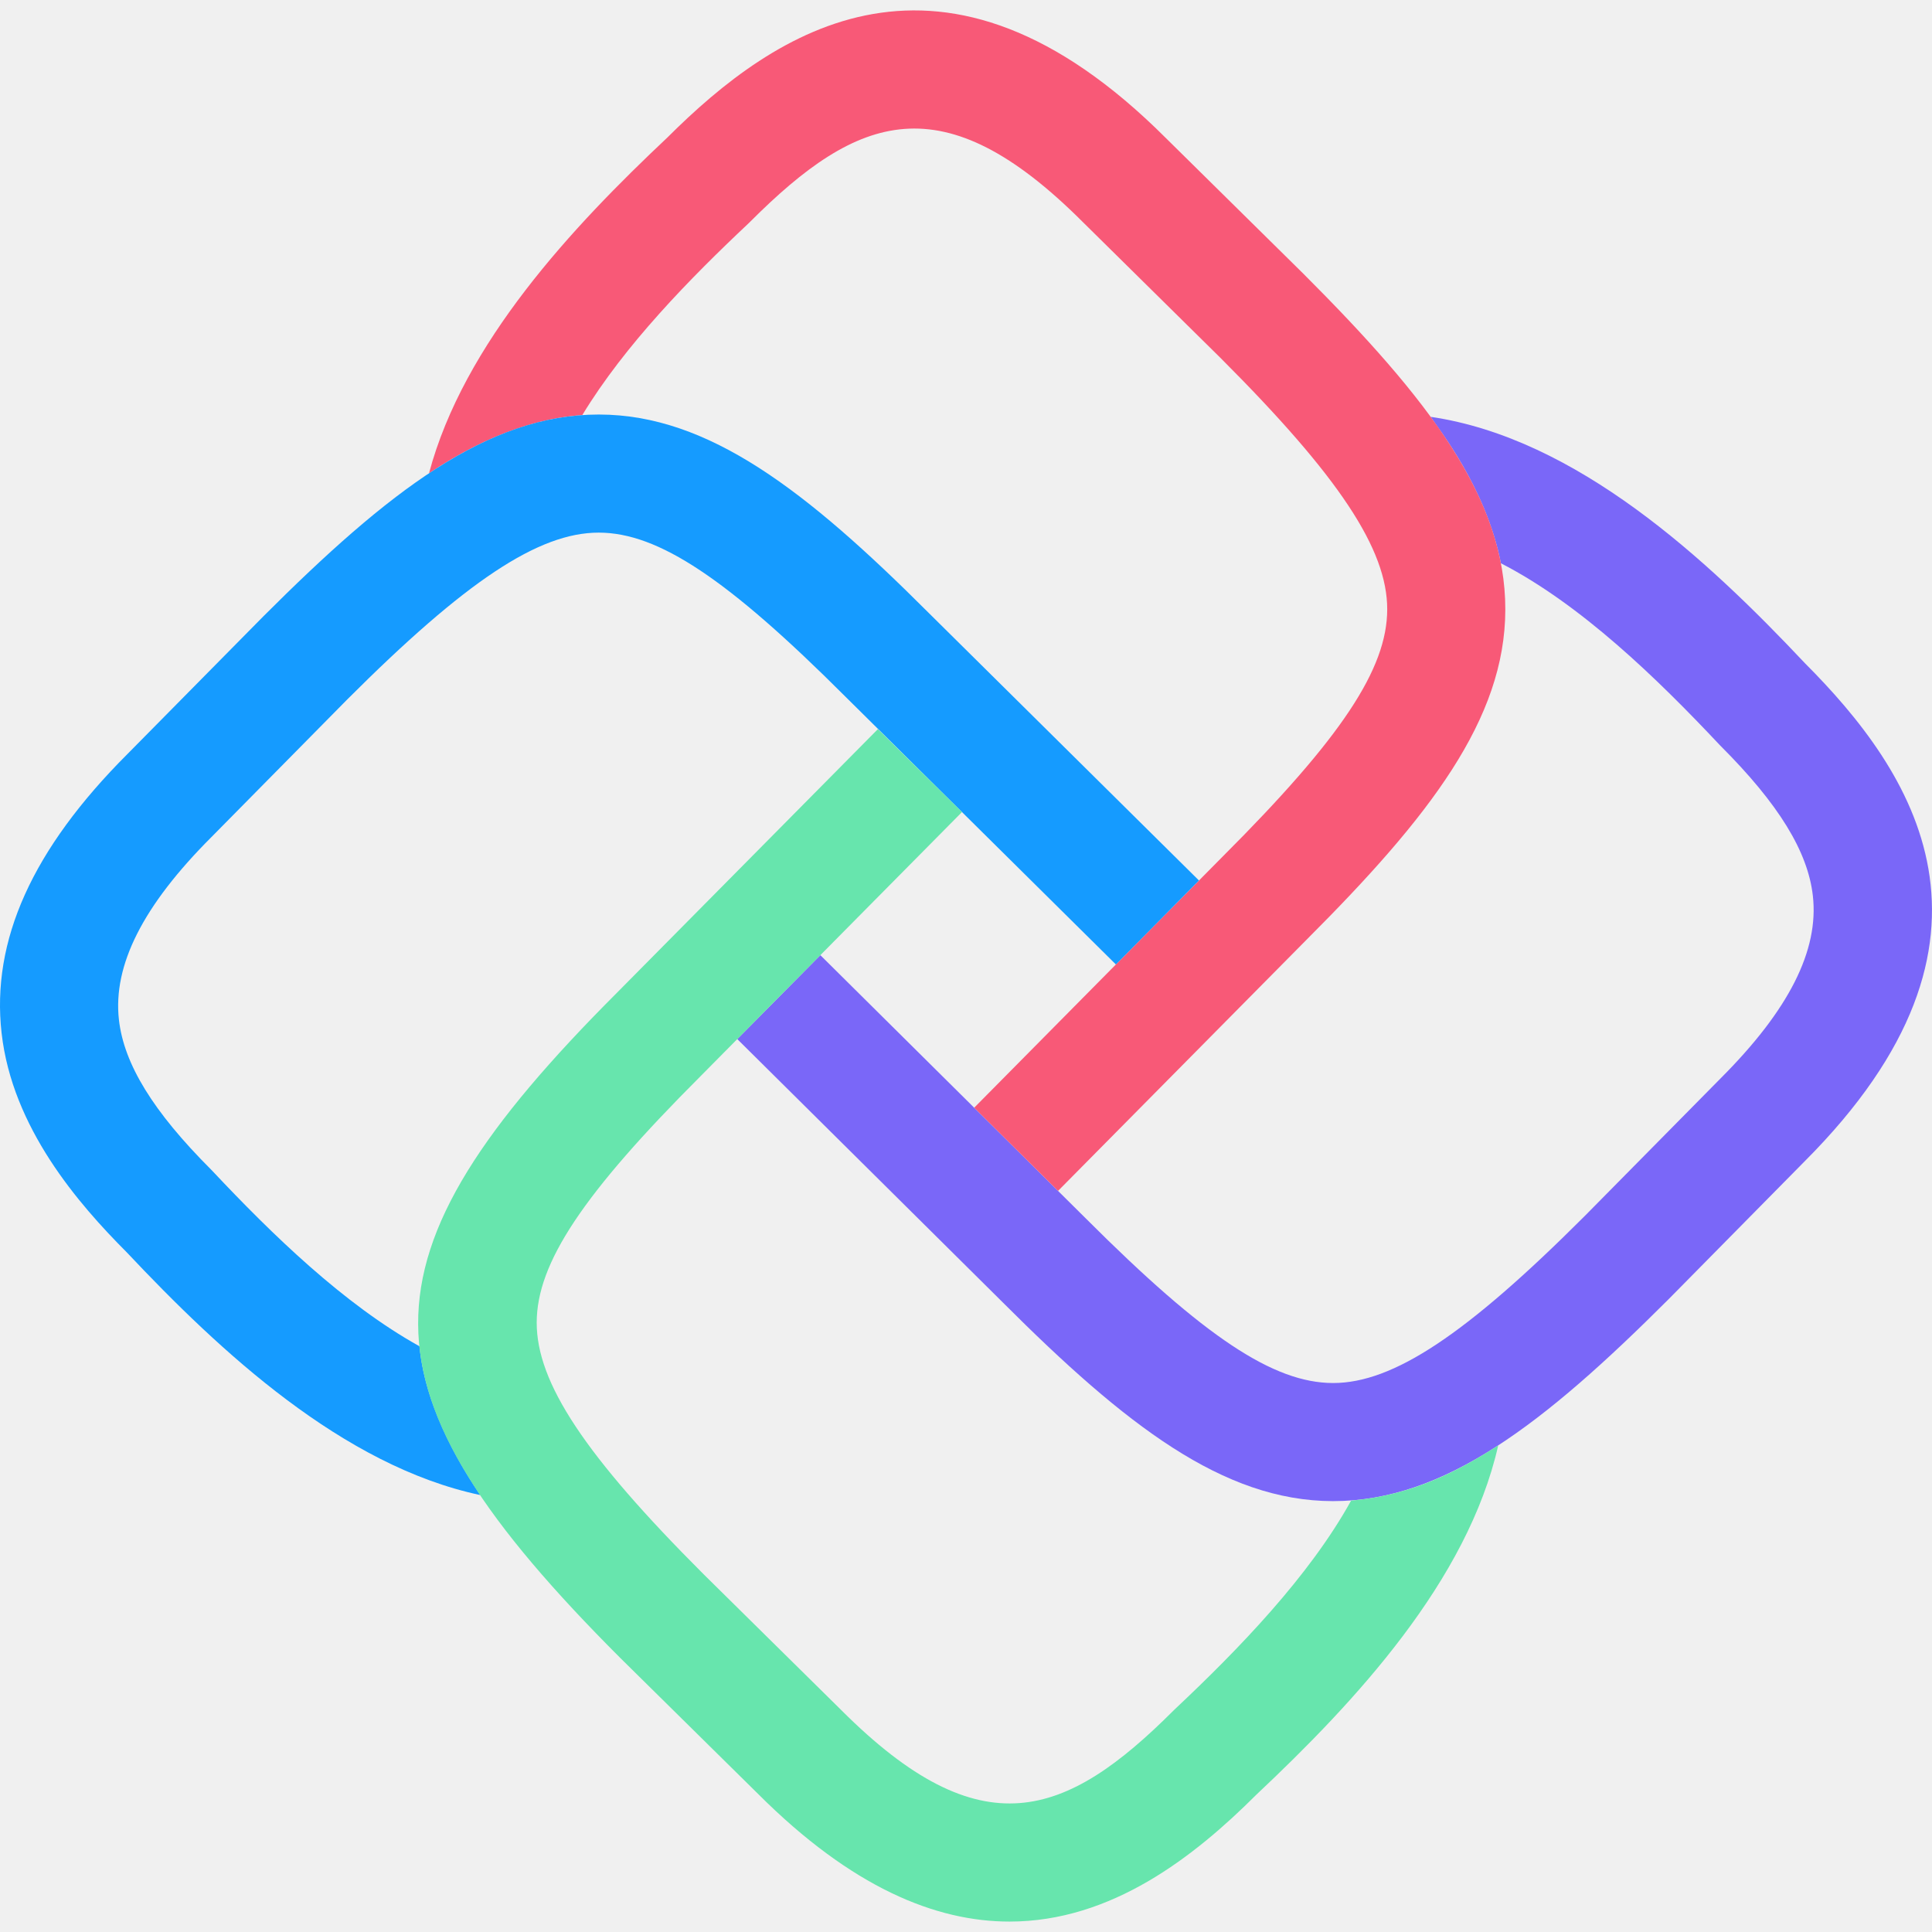
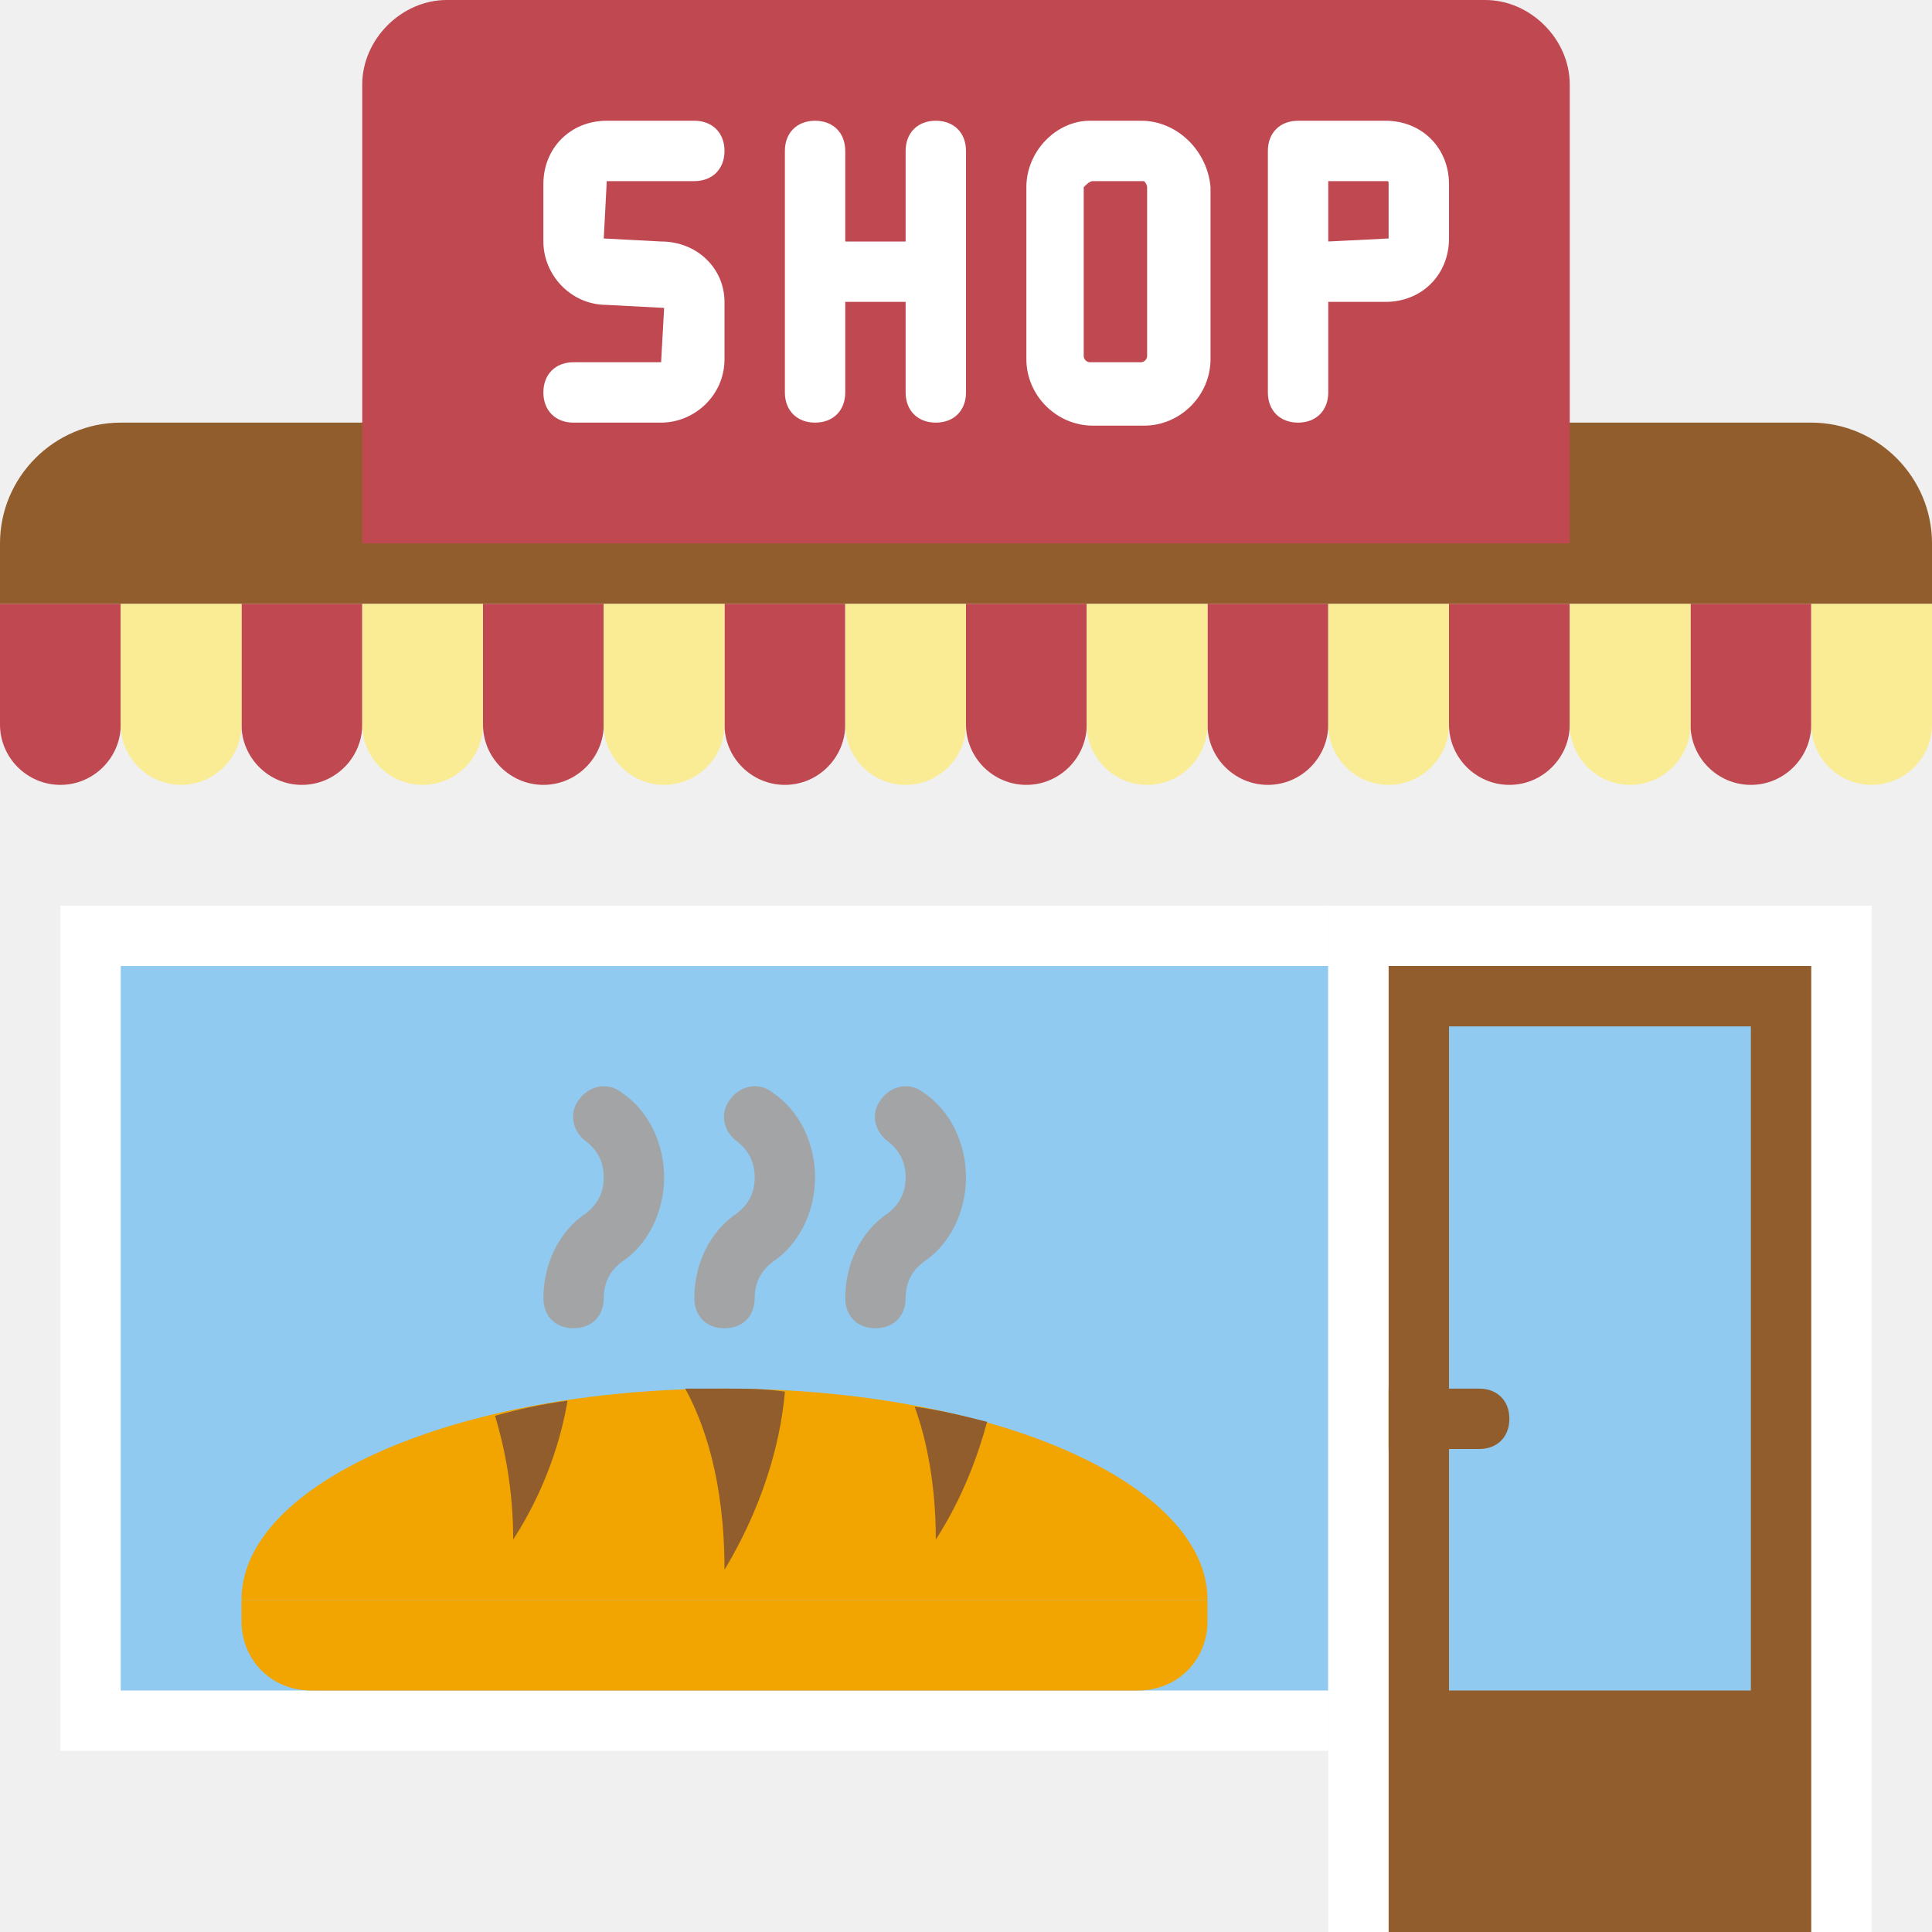
- <svg xmlns="http://www.w3.org/2000/svg" xmlns:xlink="http://www.w3.org/1999/xlink" width="450" height="450" viewBox="0 0 50.37 49.827" version="1.1" id="svg151">
-   <defs id="defs105">
-     <path id="aj28a0fd1a" d="M 1.738,0.156 3.927,2.323 2.347,3.919 0.101,1.81 Z" />
-     <path id="fdje57jgic" d="M 2.201,0.066 3.855,1.703 1.69,3.894 0.093,2.311 Z" />
-     <path id="6bg72xwlze" d="M 2.398,0.044 3.994,1.624 1.886,3.869 0.232,2.232 Z" />
-     <path id="eaqjnja8wg" d="M 1.736,0.023 3.981,2.132 2.344,3.786 0.156,1.619 Z" />
-   </defs>
-   <g fill="none" fill-rule="evenodd" id="g149" transform="translate(-2.9304427e-4,-1.6465461e-4)">
-     <g id="g147">
-       <g id="g145">
-         <path fill="#7a67f8" d="M 34.758,38.865 H 34.746 C 31.892,38.86 29.342,36.882 26.152,33.692 l -6.93,-6.873 2.166,-2.188 6.937,6.88 c 3.075,3.074 4.876,4.272 6.427,4.275 h 0.005 c 1.567,0 3.467,-1.262 6.558,-4.353 l 3.541,-3.587 c 1.784,-1.784 2.57,-3.34 2.408,-4.762 -0.13,-1.156 -0.894,-2.397 -2.401,-3.904 L 44.83,19.146 C 43.202,17.414 41.211,15.483 39.131,14.414 38.745,12.437 37.48,10.881 37.3,10.596 c 3.803,0.559 7.197,3.703 9.758,6.424 2.788,2.794 5.803,7.176 -0.018,12.996 l -3.54,3.588 c -3.251,3.25 -5.844,5.261 -8.742,5.261" id="path107" />
-         <path fill="#f85977" d="m 25.399,28.608 6.492,-6.562 c 3.076,-3.076 4.274,-4.877 4.276,-6.428 0.004,-1.567 -1.257,-3.469 -4.352,-6.563 L 28.228,5.515 C 24.58,1.867 22.369,2.699 19.561,5.507 L 19.528,5.54 c -1.54,1.448 -3.237,3.182 -4.346,5.01 -1.031,0.073 -2.361,0.424 -3.997,1.518 0.906,-3.397 3.737,-6.422 6.216,-8.755 2.794,-2.789 7.177,-5.804 12.997,0.017 l 3.588,3.54 c 3.255,3.256 5.266,5.851 5.26,8.754 -0.005,2.854 -1.982,5.404 -5.172,8.594 l -6.489,6.559 z" id="path109" />
-         <path fill="#159bff" d="M 12.522,38.707 C 8.939,37.946 5.746,34.972 3.308,32.382 2.035,31.106 0.321,29.13 0.042,26.663 c -0.274,-2.414 0.8,-4.795 3.283,-7.278 l 3.542,-3.588 c 3.25,-3.25 5.843,-5.261 8.74,-5.261 h 0.013 c 2.854,0.005 5.404,1.983 8.593,5.172 l 7.046,6.976 -2.165,2.19 -7.053,-6.983 c -3.076,-3.076 -4.876,-4.273 -6.427,-4.276 h -0.006 c -1.566,0 -3.466,1.261 -6.557,4.352 L 5.51,21.555 c -1.784,1.784 -2.57,3.34 -2.409,4.762 0.131,1.156 0.894,2.396 2.402,3.904 l 0.033,0.034 c 1.55,1.649 3.43,3.479 5.401,4.573 0.168,1.739 1.2,3.297 1.585,3.88" id="path111" />
-         <path fill="#67e5ad" d="m 26.32,49.827 c -1.925,0 -4.114,-0.886 -6.557,-3.33 l -3.588,-3.54 C 9.167,35.949 9.151,32.546 16.086,25.61 l 6.802,-6.872 2.193,2.162 -6.812,6.882 c -3.076,3.076 -4.273,4.877 -4.276,6.427 -0.003,1.568 1.258,3.47 4.352,6.563 l 3.588,3.541 c 3.646,3.647 5.858,2.816 8.666,0.008 l 0.034,-0.033 c 1.654,-1.555 3.5,-3.46 4.593,-5.437 1.661,-0.14 2.9,-0.841 3.835,-1.438 -0.8,3.537 -3.738,6.69 -6.302,9.102 -1.62,1.618 -3.777,3.312 -6.439,3.312" id="path113" />
-         <g transform="translate(21.154,18.577)" id="g120">
-           <mask id="8jptpqrneb" fill="#ffffff">
-             <use xlink:href="#aj28a0fd1a" id="use115" />
-           </mask>
-           <path d="M 0.101,1.81 1.738,0.156 3.927,2.323 2.347,3.919 Z" mask="url(#8jptpqrneb)" id="path118" />
-         </g>
-         <g transform="translate(27.404,20.981)" id="g127">
-           <mask id="b2iljpfwbd" fill="#ffffff">
-             <use xlink:href="#fdje57jgic" id="use122" />
-           </mask>
-           <path d="M 2.201,0.066 3.855,1.703 1.69,3.894 0.093,2.311 Z" mask="url(#b2iljpfwbd)" id="path125" />
-         </g>
-         <g transform="translate(18.99,24.587)" id="g134">
-           <mask id="gj70tyfpnf" fill="#ffffff">
-             <use xlink:href="#6bg72xwlze" id="use129" />
-           </mask>
-           <path d="M 1.886,3.869 0.232,2.232 2.398,0.044 3.994,1.624 Z" mask="url(#gj70tyfpnf)" id="path132" />
-         </g>
-         <g transform="translate(25.24,26.99)" id="g141">
-           <mask id="z7vhvduckh" fill="#ffffff">
-             <use xlink:href="#eaqjnja8wg" id="use136" />
-           </mask>
-           <path d="M 3.981,2.132 2.344,3.786 0.156,1.619 1.736,0.023 Z" mask="url(#z7vhvduckh)" id="path139" />
-         </g>
-       </g>
+ <svg xmlns="http://www.w3.org/2000/svg" version="1.1" viewBox="0 0 64 64">
+   <g>
+     <g>
+       <path fill="#BF4851" d="M2,26L2,26c-1.1,0-2-0.9-2-2l0-4h4v4C4,25.1,3.1,26,2,26z" />
+       <path fill="#BF4851" d="M10,26L10,26c-1.1,0-2-0.9-2-2v-4h4v4C12,25.1,11.1,26,10,26z" />
+       <path fill="#BF4851" d="M18,26L18,26c-1.1,0-2-0.9-2-2v-4h4v4C20,25.1,19.1,26,18,26z" />
+       <path fill="#BF4851" d="M26,26L26,26c-1.1,0-2-0.9-2-2v-4h4v4C28,25.1,27.1,26,26,26z" />
+       <path fill="#BF4851" d="M34,26L34,26c-1.1,0-2-0.9-2-2v-4h4v4C36,25.1,35.1,26,34,26z" />
+       <path fill="#BF4851" d="M42,26L42,26c-1.1,0-2-0.9-2-2v-4h4v4C44,25.1,43.1,26,42,26z" />
+       <path fill="#BF4851" d="M50,26L50,26c-1.1,0-2-0.9-2-2v-4h4v4C52,25.1,51.1,26,50,26z" />
+       <path fill="#BF4851" d="M58,26L58,26c-1.1,0-2-0.9-2-2v-4h4v4C60,25.1,59.1,26,58,26z" />
    </g>
+     <g>
+       <path fill="#FAEC94" d="M6,26L6,26c-1.1,0-2-0.9-2-2v-4h4v4C8,25.1,7.1,26,6,26z" />
+       <path fill="#FAEC94" d="M14,26L14,26c-1.1,0-2-0.9-2-2v-4h4v4C16,25.1,15.1,26,14,26z" />
+       <path fill="#FAEC94" d="M22,26L22,26c-1.1,0-2-0.9-2-2v-4h4v4C24,25.1,23.1,26,22,26z" />
+       <path fill="#FAEC94" d="M30,26L30,26c-1.1,0-2-0.9-2-2v-4h4v4C32,25.1,31.1,26,30,26z" />
+       <path fill="#FAEC94" d="M38,26L38,26c-1.1,0-2-0.9-2-2v-4h4v4C40,25.1,39.1,26,38,26z" />
+       <path fill="#FAEC94" d="M46,26L46,26c-1.1,0-2-0.9-2-2v-4h4v4C48,25.1,47.1,26,46,26z" />
+       <path fill="#FAEC94" d="M54,26L54,26c-1.1,0-2-0.9-2-2v-4h4v4C56,25.1,55.1,26,54,26z" />
+       <path fill="#FAEC94" d="M62,26L62,26c-1.1,0-2-0.9-2-2v-4h4v4C64,25.1,63.1,26,62,26z" />
+     </g>
+     <rect x="2" y="30" fill="#FFFFFF" width="42" height="28" />
+     <rect x="4" y="32" fill="#90CAF0" width="40" height="24" />
+     <rect x="44" y="30" fill="#FFFFFF" width="18" height="34" />
+     <rect x="46" y="32" fill="#915D2D" width="14" height="32" />
+     <rect x="48" y="34" fill="#90CAF0" width="10" height="22" />
+     <path fill="#915D2D" d="M49,48h-3v-2h3c0.6,0,1,0.4,1,1l0,0C50,47.6,49.6,48,49,48z" />
+     <path fill="#915D2D" d="M64,20H0v-2c0-2.2,1.8-4,4-4h56c2.2,0,4,1.8,4,4V20z" />
+     <path fill="#BF4851" d="M52,18H12V2.8C12,1.3,13.3,0,14.8,0h34.4C50.7,0,52,1.3,52,2.8V18z" />
+     <g>
+       <path fill="#FFFFFF" d="M23,6c0.6,0,1-0.4,1-1s-0.4-1-1-1h-2.9C18.9,4,18,4.9,18,6.1v1.9c0,1.1,0.9,2.1,2.1,2.1l1.9,0.1L21.9,12H19c-0.6,0-1,0.4-1,1s0.4,1,1,1h2.9c1.1,0,2.1-0.9,2.1-2.1v-1.9C24,8.9,23.1,8,21.9,8L20,7.9L20.1,6H23z" />
+       <path fill="#FFFFFF" d="M37.8,4h-1.7C35,4,34,5,34,6.2v5.7c0,1.2,1,2.2,2.2,2.2h1.7c1.2,0,2.2-1,2.2-2.2V6.2C40,5,39,4,37.8,4z M38,11.8c0,0.1-0.1,0.2-0.2,0.2h-1.7c-0.1,0-0.2-0.1-0.2-0.2V6.2C36,6.1,36.1,6,36.2,6h1.7C37.9,6,38,6.1,38,6.2V11.8z" />
+       <path fill="#FFFFFF" d="M45.9,4H43c-0.6,0-1,0.4-1,1v8c0,0.6,0.4,1,1,1s1-0.4,1-1v-3h1.9c1.2,0,2.1-0.9,2.1-2.1V6.1C48,4.9,47.1,4,45.9,4z M46,7.9C46,8,46,8,46,7.9L44,8V6h1.9C46,6,46,6,46,6.1V7.9z" />
+       <path fill="#FFFFFF" d="M31,4c-0.6,0-1,0.4-1,1v3h-2V5c0-0.6-0.4-1-1-1s-1,0.4-1,1v8c0,0.6,0.4,1,1,1s1-0.4,1-1v-3h2v3c0,0.6,0.4,1,1,1s1-0.4,1-1V5C32,4.4,31.6,4,31,4z" />
+     </g>
+     <path fill="#F2A500" d="M8,53h32v0.7c0,1.3-1,2.3-2.3,2.3H10.3C9,56,8,55,8,53.7V53z" />
+     <path fill="#F2A500" d="M24,46c-8.8,0-16,3.1-16,7h32C40,49.1,32.8,46,24,46z" />
+     <g>
+       <path fill="#915D2D" d="M17,51c1.1-1.7,1.6-3.4,1.8-4.6c-0.8,0.1-1.7,0.3-2.4,0.5C16.7,47.9,17,49.3,17,51z" />
+       <path fill="#915D2D" d="M30.3,46.6c0.4,1.1,0.7,2.6,0.7,4.4c0.9-1.4,1.4-2.8,1.7-3.9C31.9,46.9,31.1,46.7,30.3,46.6z" />
+       <path fill="#915D2D" d="M24,46c-0.5,0-0.9,0-1.3,0c0.6,1.1,1.3,3,1.3,6c1.5-2.5,1.9-4.7,2-5.9C25.3,46,24.7,46,24,46z" />
+     </g>
+     <path fill="#A3A4A6" d="M19,44c-0.6,0-1-0.4-1-1c0-1.1,0.5-2.2,1.4-2.8c0.4-0.3,0.6-0.7,0.6-1.2s-0.2-0.9-0.6-1.2c-0.4-0.3-0.6-0.9-0.2-1.4c0.3-0.4,0.9-0.6,1.4-0.2c0.9,0.6,1.4,1.7,1.4,2.8s-0.5,2.2-1.4,2.8C20.2,42.1,20,42.5,20,43C20,43.6,19.6,44,19,44z" />
+     <path fill="#A3A4A6" d="M24,44c-0.6,0-1-0.4-1-1c0-1.1,0.5-2.2,1.4-2.8c0.4-0.3,0.6-0.7,0.6-1.2s-0.2-0.9-0.6-1.2c-0.4-0.3-0.6-0.9-0.2-1.4c0.3-0.4,0.9-0.6,1.4-0.2c0.9,0.6,1.4,1.7,1.4,2.8s-0.5,2.2-1.4,2.8C25.2,42.1,25,42.5,25,43C25,43.6,24.6,44,24,44z" />
+     <path fill="#A3A4A6" d="M29,44c-0.6,0-1-0.4-1-1c0-1.1,0.5-2.2,1.4-2.8c0.4-0.3,0.6-0.7,0.6-1.2s-0.2-0.9-0.6-1.2c-0.4-0.3-0.6-0.9-0.2-1.4c0.3-0.4,0.9-0.6,1.4-0.2c0.9,0.6,1.4,1.7,1.4,2.8s-0.5,2.2-1.4,2.8C30.2,42.1,30,42.5,30,43C30,43.6,29.6,44,29,44z" />
  </g>
</svg>
